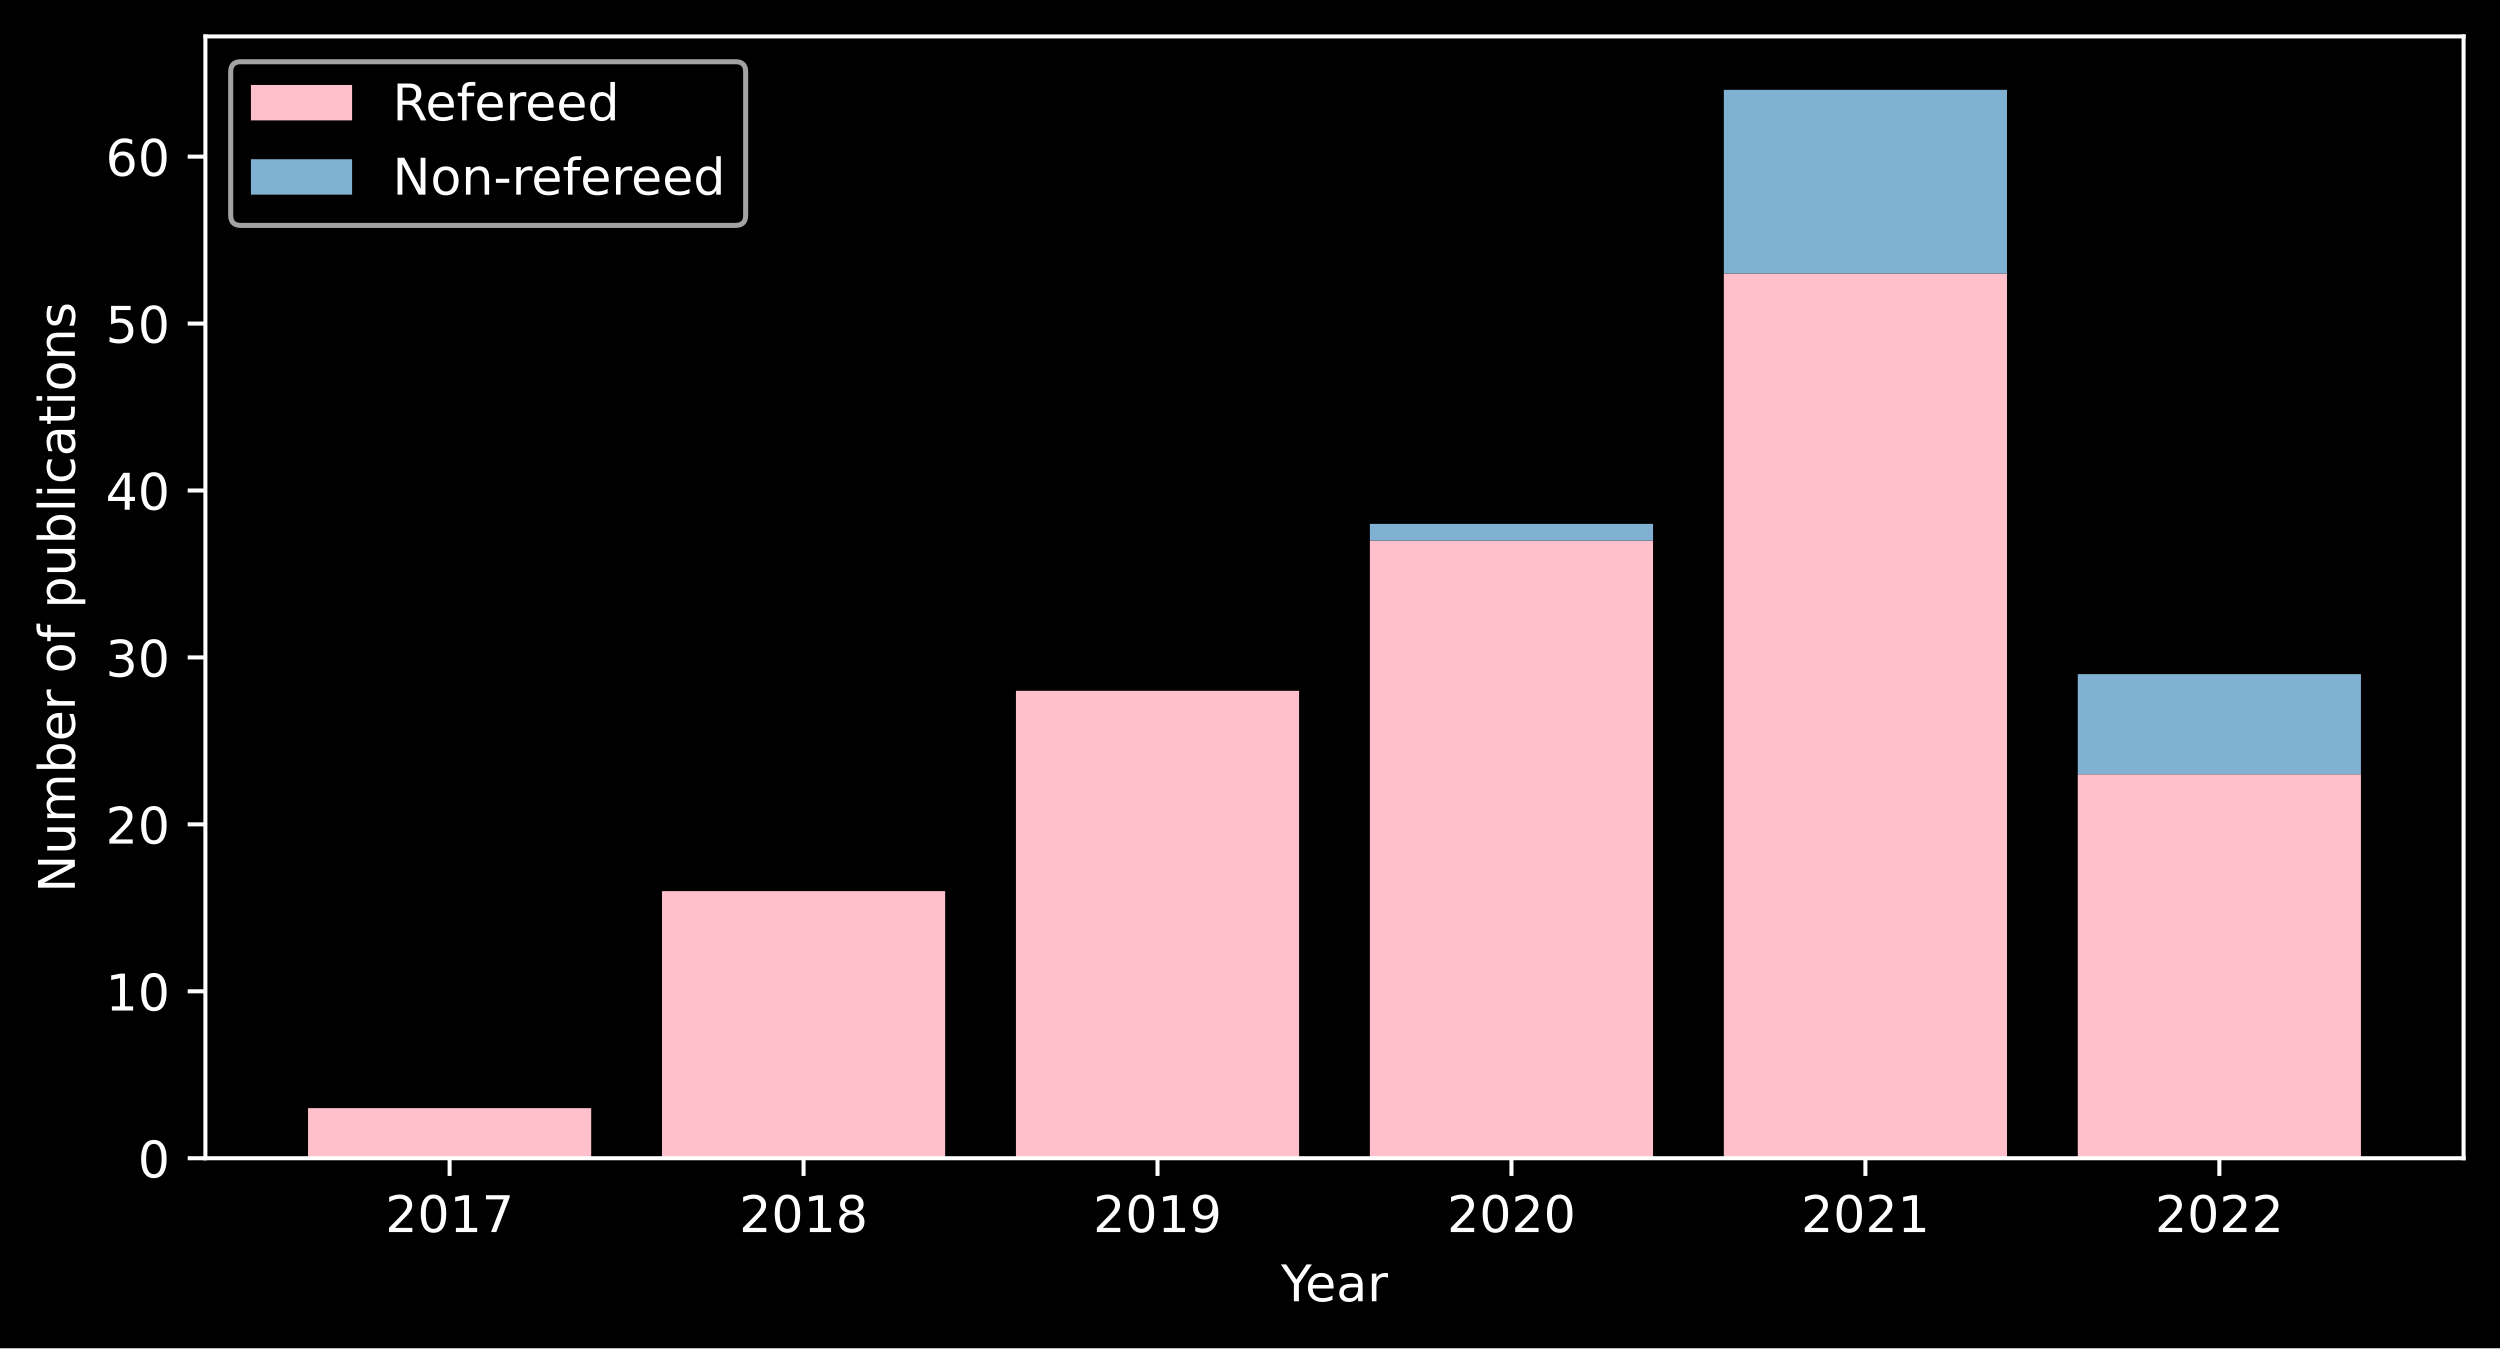
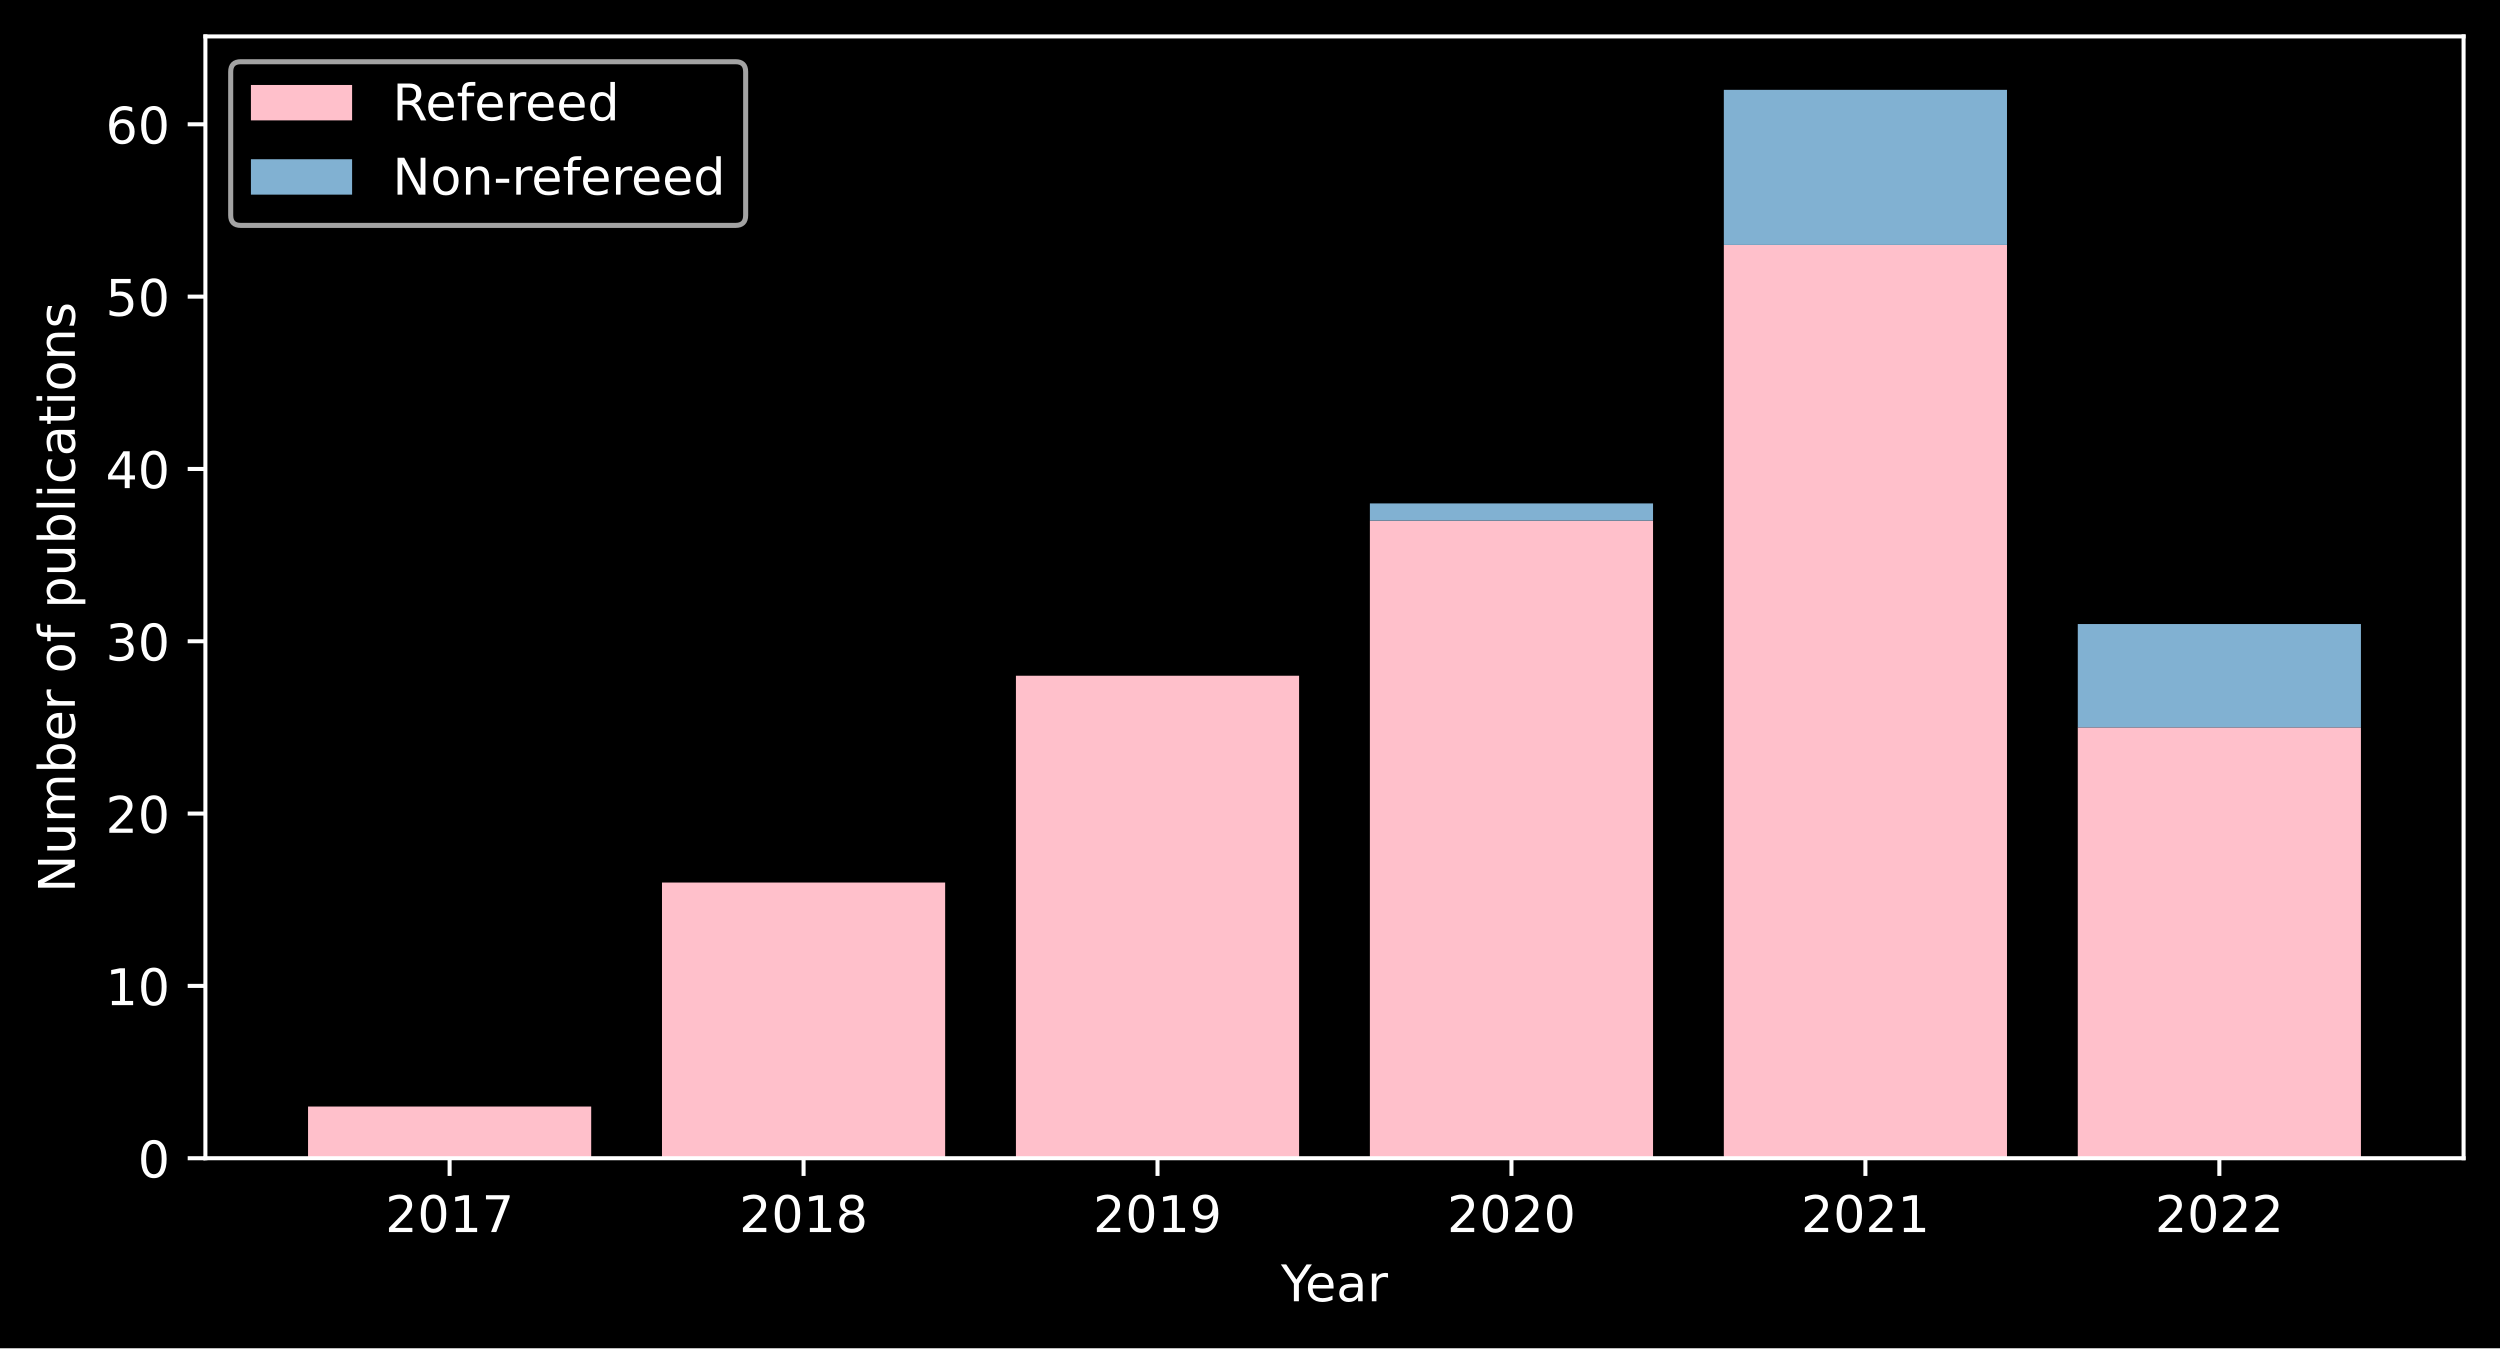
<svg xmlns="http://www.w3.org/2000/svg" xmlns:xlink="http://www.w3.org/1999/xlink" width="494.203pt" height="266.516pt" viewBox="0 0 494.203 266.516" version="1.1">
  <defs>
    <style type="text/css">*{stroke-linejoin: round; stroke-linecap: butt}</style>
  </defs>
  <g id="figure_1">
    <g id="patch_1">
      <path d="M 0 266.516  L 494.203 266.516  L 494.203 0  L 0 0  z " />
    </g>
    <g id="axes_1">
      <g id="patch_2">
        <path d="M 40.603 228.96  L 487.003 228.96  L 487.003 7.2  L 40.603 7.2  z " />
      </g>
      <g id="patch_3">
-         <path d="M 410.737 228.96  L 466.712 228.96  L 466.712 153.06  L 410.737 153.06  z " clip-path="url(#pe9b05f7cf6)" style="fill: #ffc0cb" />
+         <path d="M 410.737 228.96  L 466.712 228.96  L 466.712 143.799  L 410.737 143.799  z " clip-path="url(#pea9a443bca)" style="fill: #ffc0cb" />
      </g>
      <g id="patch_4">
-         <path d="M 340.769 228.96  L 396.744 228.96  L 396.744 54.06  L 340.769 54.06  z " clip-path="url(#pe9b05f7cf6)" style="fill: #ffc0cb" />
+         <path d="M 340.769 228.96  L 396.744 228.96  L 396.744 48.418  L 340.769 48.418  z " clip-path="url(#pea9a443bca)" style="fill: #ffc0cb" />
      </g>
      <g id="patch_5">
-         <path d="M 270.8 228.96  L 326.775 228.96  L 326.775 106.86  L 270.8 106.86  z " clip-path="url(#pe9b05f7cf6)" style="fill: #ffc0cb" />
+         <path d="M 270.8 228.96  L 326.775 228.96  L 326.775 102.921  L 270.8 102.921  z " clip-path="url(#pea9a443bca)" style="fill: #ffc0cb" />
      </g>
      <g id="patch_6">
-         <path d="M 200.831 228.96  L 256.806 228.96  L 256.806 136.56  L 200.831 136.56  z " clip-path="url(#pe9b05f7cf6)" style="fill: #ffc0cb" />
+         <path d="M 200.831 228.96  L 256.806 228.96  L 256.806 133.579  L 200.831 133.579  z " clip-path="url(#pea9a443bca)" style="fill: #ffc0cb" />
      </g>
      <g id="patch_7">
-         <path d="M 130.863 228.96  L 186.838 228.96  L 186.838 176.16  L 130.863 176.16  z " clip-path="url(#pe9b05f7cf6)" style="fill: #ffc0cb" />
+         <path d="M 130.863 228.96  L 186.838 228.96  L 186.838 174.457  L 130.863 174.457  z " clip-path="url(#pea9a443bca)" style="fill: #ffc0cb" />
      </g>
      <g id="patch_8">
-         <path d="M 60.894 228.96  L 116.869 228.96  L 116.869 219.06  L 60.894 219.06  z " clip-path="url(#pe9b05f7cf6)" style="fill: #ffc0cb" />
+         <path d="M 60.894 228.96  L 116.869 228.96  L 116.869 218.741  L 60.894 218.741  z " clip-path="url(#pea9a443bca)" style="fill: #ffc0cb" />
      </g>
      <g id="patch_9">
-         <path d="M 410.737 153.06  L 466.712 153.06  L 466.712 133.26  L 410.737 133.26  z " clip-path="url(#pe9b05f7cf6)" style="fill: #81b1d2" />
+         <path d="M 410.737 143.799  L 466.712 143.799  L 466.712 123.36  L 410.737 123.36  z " clip-path="url(#pea9a443bca)" style="fill: #81b1d2" />
      </g>
      <g id="patch_10">
-         <path d="M 340.769 54.06  L 396.744 54.06  L 396.744 17.76  L 340.769 17.76  z " clip-path="url(#pe9b05f7cf6)" style="fill: #81b1d2" />
+         <path d="M 340.769 48.418  L 396.744 48.418  L 396.744 17.76  L 340.769 17.76  z " clip-path="url(#pea9a443bca)" style="fill: #81b1d2" />
      </g>
      <g id="patch_11">
-         <path d="M 270.8 106.86  L 326.775 106.86  L 326.775 103.56  L 270.8 103.56  z " clip-path="url(#pe9b05f7cf6)" style="fill: #81b1d2" />
+         <path d="M 270.8 102.921  L 326.775 102.921  L 326.775 99.515  L 270.8 99.515  z " clip-path="url(#pea9a443bca)" style="fill: #81b1d2" />
      </g>
      <g id="patch_12">
-         <path d="M 200.831 136.56  L 256.806 136.56  L 256.806 136.56  L 200.831 136.56  z " clip-path="url(#pe9b05f7cf6)" style="fill: #81b1d2" />
+         <path d="M 200.831 133.579  L 256.806 133.579  L 256.806 133.579  L 200.831 133.579  z " clip-path="url(#pea9a443bca)" style="fill: #81b1d2" />
      </g>
      <g id="patch_13">
-         <path d="M 130.863 176.16  L 186.838 176.16  L 186.838 176.16  L 130.863 176.16  z " clip-path="url(#pe9b05f7cf6)" style="fill: #81b1d2" />
+         <path d="M 130.863 174.457  L 186.838 174.457  L 186.838 174.457  L 130.863 174.457  z " clip-path="url(#pea9a443bca)" style="fill: #81b1d2" />
      </g>
      <g id="patch_14">
-         <path d="M 60.894 219.06  L 116.869 219.06  L 116.869 219.06  L 60.894 219.06  z " clip-path="url(#pe9b05f7cf6)" style="fill: #81b1d2" />
+         <path d="M 60.894 218.741  L 116.869 218.741  L 116.869 218.741  L 60.894 218.741  z " clip-path="url(#pea9a443bca)" style="fill: #81b1d2" />
      </g>
      <g id="matplotlib.axis_1">
        <g id="xtick_1">
          <g id="line2d_1">
            <defs>
-               <path id="m641d233695" d="M 0 0  L 0 3.5  " style="stroke: #ffffff; stroke-width: 0.8" />
-             </defs>
-             <g>
-               <use xlink:href="#m641d233695" x="438.725" y="228.96" style="fill: #ffffff; stroke: #ffffff; stroke-width: 0.8" />
+               <path id="m2423aeafce" d="M 0 0  L 0 3.5  " style="stroke: #ffffff; stroke-width: 0.8" />
+             </defs>
+             <g>
+               <use xlink:href="#m2423aeafce" x="438.725" y="228.96" style="fill: #ffffff; stroke: #ffffff; stroke-width: 0.8" />
            </g>
          </g>
          <g id="text_1">
            <g style="fill: #ffffff" transform="translate(425.9998 243.5584)scale(0.1 -0.1)">
              <defs>
                <path id="DejaVuSans-32" d="M 1228 531  L 3431 531  L 3431 0  L 469 0  L 469 531  Q 828 903 1448 1529  Q 2069 2156 2228 2338  Q 2531 2678 2651 2914  Q 2772 3150 2772 3378  Q 2772 3750 2511 3984  Q 2250 4219 1831 4219  Q 1534 4219 1204 4116  Q 875 4013 500 3803  L 500 4441  Q 881 4594 1212 4672  Q 1544 4750 1819 4750  Q 2544 4750 2975 4387  Q 3406 4025 3406 3419  Q 3406 3131 3298 2873  Q 3191 2616 2906 2266  Q 2828 2175 2409 1742  Q 1991 1309 1228 531  z " transform="scale(0.015625)" />
                <path id="DejaVuSans-30" d="M 2034 4250  Q 1547 4250 1301 3770  Q 1056 3291 1056 2328  Q 1056 1369 1301 889  Q 1547 409 2034 409  Q 2525 409 2770 889  Q 3016 1369 3016 2328  Q 3016 3291 2770 3770  Q 2525 4250 2034 4250  z M 2034 4750  Q 2819 4750 3233 4129  Q 3647 3509 3647 2328  Q 3647 1150 3233 529  Q 2819 -91 2034 -91  Q 1250 -91 836 529  Q 422 1150 422 2328  Q 422 3509 836 4129  Q 1250 4750 2034 4750  z " transform="scale(0.015625)" />
              </defs>
              <use xlink:href="#DejaVuSans-32" />
              <use xlink:href="#DejaVuSans-30" x="63.623" />
              <use xlink:href="#DejaVuSans-32" x="127.246" />
              <use xlink:href="#DejaVuSans-32" x="190.869" />
            </g>
          </g>
        </g>
        <g id="xtick_2">
          <g id="line2d_2">
            <g>
-               <use xlink:href="#m641d233695" x="368.756" y="228.96" style="fill: #ffffff; stroke: #ffffff; stroke-width: 0.8" />
+               <use xlink:href="#m2423aeafce" x="368.756" y="228.96" style="fill: #ffffff; stroke: #ffffff; stroke-width: 0.8" />
            </g>
          </g>
          <g id="text_2">
            <g style="fill: #ffffff" transform="translate(356.0311 243.5584)scale(0.1 -0.1)">
              <defs>
                <path id="DejaVuSans-31" d="M 794 531  L 1825 531  L 1825 4091  L 703 3866  L 703 4441  L 1819 4666  L 2450 4666  L 2450 531  L 3481 531  L 3481 0  L 794 0  L 794 531  z " transform="scale(0.015625)" />
              </defs>
              <use xlink:href="#DejaVuSans-32" />
              <use xlink:href="#DejaVuSans-30" x="63.623" />
              <use xlink:href="#DejaVuSans-32" x="127.246" />
              <use xlink:href="#DejaVuSans-31" x="190.869" />
            </g>
          </g>
        </g>
        <g id="xtick_3">
          <g id="line2d_3">
            <g>
-               <use xlink:href="#m641d233695" x="298.787" y="228.96" style="fill: #ffffff; stroke: #ffffff; stroke-width: 0.8" />
+               <use xlink:href="#m2423aeafce" x="298.787" y="228.96" style="fill: #ffffff; stroke: #ffffff; stroke-width: 0.8" />
            </g>
          </g>
          <g id="text_3">
            <g style="fill: #ffffff" transform="translate(286.0625 243.5584)scale(0.1 -0.1)">
              <use xlink:href="#DejaVuSans-32" />
              <use xlink:href="#DejaVuSans-30" x="63.623" />
              <use xlink:href="#DejaVuSans-32" x="127.246" />
              <use xlink:href="#DejaVuSans-30" x="190.869" />
            </g>
          </g>
        </g>
        <g id="xtick_4">
          <g id="line2d_4">
            <g>
-               <use xlink:href="#m641d233695" x="228.819" y="228.96" style="fill: #ffffff; stroke: #ffffff; stroke-width: 0.8" />
+               <use xlink:href="#m2423aeafce" x="228.819" y="228.96" style="fill: #ffffff; stroke: #ffffff; stroke-width: 0.8" />
            </g>
          </g>
          <g id="text_4">
            <g style="fill: #ffffff" transform="translate(216.0938 243.5584)scale(0.1 -0.1)">
              <defs>
                <path id="DejaVuSans-39" d="M 703 97  L 703 672  Q 941 559 1184 500  Q 1428 441 1663 441  Q 2288 441 2617 861  Q 2947 1281 2994 2138  Q 2813 1869 2534 1725  Q 2256 1581 1919 1581  Q 1219 1581 811 2004  Q 403 2428 403 3163  Q 403 3881 828 4315  Q 1253 4750 1959 4750  Q 2769 4750 3195 4129  Q 3622 3509 3622 2328  Q 3622 1225 3098 567  Q 2575 -91 1691 -91  Q 1453 -91 1209 -44  Q 966 3 703 97  z M 1959 2075  Q 2384 2075 2632 2365  Q 2881 2656 2881 3163  Q 2881 3666 2632 3958  Q 2384 4250 1959 4250  Q 1534 4250 1286 3958  Q 1038 3666 1038 3163  Q 1038 2656 1286 2365  Q 1534 2075 1959 2075  z " transform="scale(0.015625)" />
              </defs>
              <use xlink:href="#DejaVuSans-32" />
              <use xlink:href="#DejaVuSans-30" x="63.623" />
              <use xlink:href="#DejaVuSans-31" x="127.246" />
              <use xlink:href="#DejaVuSans-39" x="190.869" />
            </g>
          </g>
        </g>
        <g id="xtick_5">
          <g id="line2d_5">
            <g>
-               <use xlink:href="#m641d233695" x="158.85" y="228.96" style="fill: #ffffff; stroke: #ffffff; stroke-width: 0.8" />
+               <use xlink:href="#m2423aeafce" x="158.85" y="228.96" style="fill: #ffffff; stroke: #ffffff; stroke-width: 0.8" />
            </g>
          </g>
          <g id="text_5">
            <g style="fill: #ffffff" transform="translate(146.1251 243.5584)scale(0.1 -0.1)">
              <defs>
                <path id="DejaVuSans-38" d="M 2034 2216  Q 1584 2216 1326 1975  Q 1069 1734 1069 1313  Q 1069 891 1326 650  Q 1584 409 2034 409  Q 2484 409 2743 651  Q 3003 894 3003 1313  Q 3003 1734 2745 1975  Q 2488 2216 2034 2216  z M 1403 2484  Q 997 2584 770 2862  Q 544 3141 544 3541  Q 544 4100 942 4425  Q 1341 4750 2034 4750  Q 2731 4750 3128 4425  Q 3525 4100 3525 3541  Q 3525 3141 3298 2862  Q 3072 2584 2669 2484  Q 3125 2378 3379 2068  Q 3634 1759 3634 1313  Q 3634 634 3220 271  Q 2806 -91 2034 -91  Q 1263 -91 848 271  Q 434 634 434 1313  Q 434 1759 690 2068  Q 947 2378 1403 2484  z M 1172 3481  Q 1172 3119 1398 2916  Q 1625 2713 2034 2713  Q 2441 2713 2670 2916  Q 2900 3119 2900 3481  Q 2900 3844 2670 4047  Q 2441 4250 2034 4250  Q 1625 4250 1398 4047  Q 1172 3844 1172 3481  z " transform="scale(0.015625)" />
              </defs>
              <use xlink:href="#DejaVuSans-32" />
              <use xlink:href="#DejaVuSans-30" x="63.623" />
              <use xlink:href="#DejaVuSans-31" x="127.246" />
              <use xlink:href="#DejaVuSans-38" x="190.869" />
            </g>
          </g>
        </g>
        <g id="xtick_6">
          <g id="line2d_6">
            <g>
-               <use xlink:href="#m641d233695" x="88.881" y="228.96" style="fill: #ffffff; stroke: #ffffff; stroke-width: 0.8" />
+               <use xlink:href="#m2423aeafce" x="88.881" y="228.96" style="fill: #ffffff; stroke: #ffffff; stroke-width: 0.8" />
            </g>
          </g>
          <g id="text_6">
            <g style="fill: #ffffff" transform="translate(76.1565 243.5584)scale(0.1 -0.1)">
              <defs>
                <path id="DejaVuSans-37" d="M 525 4666  L 3525 4666  L 3525 4397  L 1831 0  L 1172 0  L 2766 4134  L 525 4134  L 525 4666  z " transform="scale(0.015625)" />
              </defs>
              <use xlink:href="#DejaVuSans-32" />
              <use xlink:href="#DejaVuSans-30" x="63.623" />
              <use xlink:href="#DejaVuSans-31" x="127.246" />
              <use xlink:href="#DejaVuSans-37" x="190.869" />
            </g>
          </g>
        </g>
        <g id="text_7">
          <g style="fill: #ffffff" transform="translate(253.2156 257.2366)scale(0.1 -0.1)">
            <defs>
              <path id="DejaVuSans-59" d="M -13 4666  L 666 4666  L 1959 2747  L 3244 4666  L 3922 4666  L 2272 2222  L 2272 0  L 1638 0  L 1638 2222  L -13 4666  z " transform="scale(0.015625)" />
              <path id="DejaVuSans-65" d="M 3597 1894  L 3597 1613  L 953 1613  Q 991 1019 1311 708  Q 1631 397 2203 397  Q 2534 397 2845 478  Q 3156 559 3463 722  L 3463 178  Q 3153 47 2828 -22  Q 2503 -91 2169 -91  Q 1331 -91 842 396  Q 353 884 353 1716  Q 353 2575 817 3079  Q 1281 3584 2069 3584  Q 2775 3584 3186 3129  Q 3597 2675 3597 1894  z M 3022 2063  Q 3016 2534 2758 2815  Q 2500 3097 2075 3097  Q 1594 3097 1305 2825  Q 1016 2553 972 2059  L 3022 2063  z " transform="scale(0.015625)" />
              <path id="DejaVuSans-61" d="M 2194 1759  Q 1497 1759 1228 1600  Q 959 1441 959 1056  Q 959 750 1161 570  Q 1363 391 1709 391  Q 2188 391 2477 730  Q 2766 1069 2766 1631  L 2766 1759  L 2194 1759  z M 3341 1997  L 3341 0  L 2766 0  L 2766 531  Q 2569 213 2275 61  Q 1981 -91 1556 -91  Q 1019 -91 701 211  Q 384 513 384 1019  Q 384 1609 779 1909  Q 1175 2209 1959 2209  L 2766 2209  L 2766 2266  Q 2766 2663 2505 2880  Q 2244 3097 1772 3097  Q 1472 3097 1187 3025  Q 903 2953 641 2809  L 641 3341  Q 956 3463 1253 3523  Q 1550 3584 1831 3584  Q 2591 3584 2966 3190  Q 3341 2797 3341 1997  z " transform="scale(0.015625)" />
              <path id="DejaVuSans-72" d="M 2631 2963  Q 2534 3019 2420 3045  Q 2306 3072 2169 3072  Q 1681 3072 1420 2755  Q 1159 2438 1159 1844  L 1159 0  L 581 0  L 581 3500  L 1159 3500  L 1159 2956  Q 1341 3275 1631 3429  Q 1922 3584 2338 3584  Q 2397 3584 2469 3576  Q 2541 3569 2628 3553  L 2631 2963  z " transform="scale(0.015625)" />
            </defs>
            <use xlink:href="#DejaVuSans-59" />
            <use xlink:href="#DejaVuSans-65" x="47.834" />
            <use xlink:href="#DejaVuSans-61" x="109.357" />
            <use xlink:href="#DejaVuSans-72" x="170.637" />
          </g>
        </g>
      </g>
      <g id="matplotlib.axis_2">
        <g id="ytick_1">
          <g id="line2d_7">
            <defs>
-               <path id="md673022a53" d="M 0 0  L -3.5 0  " style="stroke: #ffffff; stroke-width: 0.8" />
-             </defs>
-             <g>
-               <use xlink:href="#md673022a53" x="40.603" y="228.96" style="fill: #ffffff; stroke: #ffffff; stroke-width: 0.8" />
+               <path id="m31567c64ac" d="M 0 0  L -3.5 0  " style="stroke: #ffffff; stroke-width: 0.8" />
+             </defs>
+             <g>
+               <use xlink:href="#m31567c64ac" x="40.603" y="228.96" style="fill: #ffffff; stroke: #ffffff; stroke-width: 0.8" />
            </g>
          </g>
          <g id="text_8">
            <g style="fill: #ffffff" transform="translate(27.24063 232.7592)scale(0.1 -0.1)">
              <use xlink:href="#DejaVuSans-30" />
            </g>
          </g>
        </g>
        <g id="ytick_2">
          <g id="line2d_8">
            <g>
-               <use xlink:href="#md673022a53" x="40.603" y="195.96" style="fill: #ffffff; stroke: #ffffff; stroke-width: 0.8" />
+               <use xlink:href="#m31567c64ac" x="40.603" y="194.895" style="fill: #ffffff; stroke: #ffffff; stroke-width: 0.8" />
            </g>
          </g>
          <g id="text_9">
-             <g style="fill: #ffffff" transform="translate(20.87813 199.7592)scale(0.1 -0.1)">
+             <g style="fill: #ffffff" transform="translate(20.87813 198.6947)scale(0.1 -0.1)">
              <use xlink:href="#DejaVuSans-31" />
              <use xlink:href="#DejaVuSans-30" x="63.623" />
            </g>
          </g>
        </g>
        <g id="ytick_3">
          <g id="line2d_9">
            <g>
-               <use xlink:href="#md673022a53" x="40.603" y="162.96" style="fill: #ffffff; stroke: #ffffff; stroke-width: 0.8" />
+               <use xlink:href="#m31567c64ac" x="40.603" y="160.831" style="fill: #ffffff; stroke: #ffffff; stroke-width: 0.8" />
            </g>
          </g>
          <g id="text_10">
-             <g style="fill: #ffffff" transform="translate(20.87813 166.7592)scale(0.1 -0.1)">
+             <g style="fill: #ffffff" transform="translate(20.87813 164.6302)scale(0.1 -0.1)">
              <use xlink:href="#DejaVuSans-32" />
              <use xlink:href="#DejaVuSans-30" x="63.623" />
            </g>
          </g>
        </g>
        <g id="ytick_4">
          <g id="line2d_10">
            <g>
-               <use xlink:href="#md673022a53" x="40.603" y="129.96" style="fill: #ffffff; stroke: #ffffff; stroke-width: 0.8" />
+               <use xlink:href="#m31567c64ac" x="40.603" y="126.766" style="fill: #ffffff; stroke: #ffffff; stroke-width: 0.8" />
            </g>
          </g>
          <g id="text_11">
-             <g style="fill: #ffffff" transform="translate(20.87813 133.7592)scale(0.1 -0.1)">
+             <g style="fill: #ffffff" transform="translate(20.87813 130.5657)scale(0.1 -0.1)">
              <defs>
                <path id="DejaVuSans-33" d="M 2597 2516  Q 3050 2419 3304 2112  Q 3559 1806 3559 1356  Q 3559 666 3084 287  Q 2609 -91 1734 -91  Q 1441 -91 1130 -33  Q 819 25 488 141  L 488 750  Q 750 597 1062 519  Q 1375 441 1716 441  Q 2309 441 2620 675  Q 2931 909 2931 1356  Q 2931 1769 2642 2001  Q 2353 2234 1838 2234  L 1294 2234  L 1294 2753  L 1863 2753  Q 2328 2753 2575 2939  Q 2822 3125 2822 3475  Q 2822 3834 2567 4026  Q 2313 4219 1838 4219  Q 1578 4219 1281 4162  Q 984 4106 628 3988  L 628 4550  Q 988 4650 1302 4700  Q 1616 4750 1894 4750  Q 2613 4750 3031 4423  Q 3450 4097 3450 3541  Q 3450 3153 3228 2886  Q 3006 2619 2597 2516  z " transform="scale(0.015625)" />
              </defs>
              <use xlink:href="#DejaVuSans-33" />
              <use xlink:href="#DejaVuSans-30" x="63.623" />
            </g>
          </g>
        </g>
        <g id="ytick_5">
          <g id="line2d_11">
            <g>
-               <use xlink:href="#md673022a53" x="40.603" y="96.96" style="fill: #ffffff; stroke: #ffffff; stroke-width: 0.8" />
+               <use xlink:href="#m31567c64ac" x="40.603" y="92.702" style="fill: #ffffff; stroke: #ffffff; stroke-width: 0.8" />
            </g>
          </g>
          <g id="text_12">
-             <g style="fill: #ffffff" transform="translate(20.87813 100.7592)scale(0.1 -0.1)">
+             <g style="fill: #ffffff" transform="translate(20.87813 96.50115)scale(0.1 -0.1)">
              <defs>
                <path id="DejaVuSans-34" d="M 2419 4116  L 825 1625  L 2419 1625  L 2419 4116  z M 2253 4666  L 3047 4666  L 3047 1625  L 3713 1625  L 3713 1100  L 3047 1100  L 3047 0  L 2419 0  L 2419 1100  L 313 1100  L 313 1709  L 2253 4666  z " transform="scale(0.015625)" />
              </defs>
              <use xlink:href="#DejaVuSans-34" />
              <use xlink:href="#DejaVuSans-30" x="63.623" />
            </g>
          </g>
        </g>
        <g id="ytick_6">
          <g id="line2d_12">
            <g>
-               <use xlink:href="#md673022a53" x="40.603" y="63.96" style="fill: #ffffff; stroke: #ffffff; stroke-width: 0.8" />
+               <use xlink:href="#m31567c64ac" x="40.603" y="58.637" style="fill: #ffffff; stroke: #ffffff; stroke-width: 0.8" />
            </g>
          </g>
          <g id="text_13">
-             <g style="fill: #ffffff" transform="translate(20.87813 67.75922)scale(0.1 -0.1)">
+             <g style="fill: #ffffff" transform="translate(20.87813 62.43664)scale(0.1 -0.1)">
              <defs>
                <path id="DejaVuSans-35" d="M 691 4666  L 3169 4666  L 3169 4134  L 1269 4134  L 1269 2991  Q 1406 3038 1543 3061  Q 1681 3084 1819 3084  Q 2600 3084 3056 2656  Q 3513 2228 3513 1497  Q 3513 744 3044 326  Q 2575 -91 1722 -91  Q 1428 -91 1123 -41  Q 819 9 494 109  L 494 744  Q 775 591 1075 516  Q 1375 441 1709 441  Q 2250 441 2565 725  Q 2881 1009 2881 1497  Q 2881 1984 2565 2268  Q 2250 2553 1709 2553  Q 1456 2553 1204 2497  Q 953 2441 691 2322  L 691 4666  z " transform="scale(0.015625)" />
              </defs>
              <use xlink:href="#DejaVuSans-35" />
              <use xlink:href="#DejaVuSans-30" x="63.623" />
            </g>
          </g>
        </g>
        <g id="ytick_7">
          <g id="line2d_13">
            <g>
-               <use xlink:href="#md673022a53" x="40.603" y="30.96" style="fill: #ffffff; stroke: #ffffff; stroke-width: 0.8" />
+               <use xlink:href="#m31567c64ac" x="40.603" y="24.573" style="fill: #ffffff; stroke: #ffffff; stroke-width: 0.8" />
            </g>
          </g>
          <g id="text_14">
-             <g style="fill: #ffffff" transform="translate(20.87813 34.75922)scale(0.1 -0.1)">
+             <g style="fill: #ffffff" transform="translate(20.87813 28.37212)scale(0.1 -0.1)">
              <defs>
                <path id="DejaVuSans-36" d="M 2113 2584  Q 1688 2584 1439 2293  Q 1191 2003 1191 1497  Q 1191 994 1439 701  Q 1688 409 2113 409  Q 2538 409 2786 701  Q 3034 994 3034 1497  Q 3034 2003 2786 2293  Q 2538 2584 2113 2584  z M 3366 4563  L 3366 3988  Q 3128 4100 2886 4159  Q 2644 4219 2406 4219  Q 1781 4219 1451 3797  Q 1122 3375 1075 2522  Q 1259 2794 1537 2939  Q 1816 3084 2150 3084  Q 2853 3084 3261 2657  Q 3669 2231 3669 1497  Q 3669 778 3244 343  Q 2819 -91 2113 -91  Q 1303 -91 875 529  Q 447 1150 447 2328  Q 447 3434 972 4092  Q 1497 4750 2381 4750  Q 2619 4750 2861 4703  Q 3103 4656 3366 4563  z " transform="scale(0.015625)" />
              </defs>
              <use xlink:href="#DejaVuSans-36" />
              <use xlink:href="#DejaVuSans-30" x="63.623" />
            </g>
          </g>
        </g>
        <g id="text_15">
          <g style="fill: #ffffff" transform="translate(14.79844 176.4542)rotate(-90)scale(0.1 -0.1)">
            <defs>
              <path id="DejaVuSans-4e" d="M 628 4666  L 1478 4666  L 3547 763  L 3547 4666  L 4159 4666  L 4159 0  L 3309 0  L 1241 3903  L 1241 0  L 628 0  L 628 4666  z " transform="scale(0.015625)" />
              <path id="DejaVuSans-75" d="M 544 1381  L 544 3500  L 1119 3500  L 1119 1403  Q 1119 906 1312 657  Q 1506 409 1894 409  Q 2359 409 2629 706  Q 2900 1003 2900 1516  L 2900 3500  L 3475 3500  L 3475 0  L 2900 0  L 2900 538  Q 2691 219 2414 64  Q 2138 -91 1772 -91  Q 1169 -91 856 284  Q 544 659 544 1381  z M 1991 3584  L 1991 3584  z " transform="scale(0.015625)" />
              <path id="DejaVuSans-6d" d="M 3328 2828  Q 3544 3216 3844 3400  Q 4144 3584 4550 3584  Q 5097 3584 5394 3201  Q 5691 2819 5691 2113  L 5691 0  L 5113 0  L 5113 2094  Q 5113 2597 4934 2840  Q 4756 3084 4391 3084  Q 3944 3084 3684 2787  Q 3425 2491 3425 1978  L 3425 0  L 2847 0  L 2847 2094  Q 2847 2600 2669 2842  Q 2491 3084 2119 3084  Q 1678 3084 1418 2786  Q 1159 2488 1159 1978  L 1159 0  L 581 0  L 581 3500  L 1159 3500  L 1159 2956  Q 1356 3278 1631 3431  Q 1906 3584 2284 3584  Q 2666 3584 2933 3390  Q 3200 3197 3328 2828  z " transform="scale(0.015625)" />
              <path id="DejaVuSans-62" d="M 3116 1747  Q 3116 2381 2855 2742  Q 2594 3103 2138 3103  Q 1681 3103 1420 2742  Q 1159 2381 1159 1747  Q 1159 1113 1420 752  Q 1681 391 2138 391  Q 2594 391 2855 752  Q 3116 1113 3116 1747  z M 1159 2969  Q 1341 3281 1617 3432  Q 1894 3584 2278 3584  Q 2916 3584 3314 3078  Q 3713 2572 3713 1747  Q 3713 922 3314 415  Q 2916 -91 2278 -91  Q 1894 -91 1617 61  Q 1341 213 1159 525  L 1159 0  L 581 0  L 581 4863  L 1159 4863  L 1159 2969  z " transform="scale(0.015625)" />
              <path id="DejaVuSans-20" transform="scale(0.015625)" />
              <path id="DejaVuSans-6f" d="M 1959 3097  Q 1497 3097 1228 2736  Q 959 2375 959 1747  Q 959 1119 1226 758  Q 1494 397 1959 397  Q 2419 397 2687 759  Q 2956 1122 2956 1747  Q 2956 2369 2687 2733  Q 2419 3097 1959 3097  z M 1959 3584  Q 2709 3584 3137 3096  Q 3566 2609 3566 1747  Q 3566 888 3137 398  Q 2709 -91 1959 -91  Q 1206 -91 779 398  Q 353 888 353 1747  Q 353 2609 779 3096  Q 1206 3584 1959 3584  z " transform="scale(0.015625)" />
              <path id="DejaVuSans-66" d="M 2375 4863  L 2375 4384  L 1825 4384  Q 1516 4384 1395 4259  Q 1275 4134 1275 3809  L 1275 3500  L 2222 3500  L 2222 3053  L 1275 3053  L 1275 0  L 697 0  L 697 3053  L 147 3053  L 147 3500  L 697 3500  L 697 3744  Q 697 4328 969 4595  Q 1241 4863 1831 4863  L 2375 4863  z " transform="scale(0.015625)" />
              <path id="DejaVuSans-70" d="M 1159 525  L 1159 -1331  L 581 -1331  L 581 3500  L 1159 3500  L 1159 2969  Q 1341 3281 1617 3432  Q 1894 3584 2278 3584  Q 2916 3584 3314 3078  Q 3713 2572 3713 1747  Q 3713 922 3314 415  Q 2916 -91 2278 -91  Q 1894 -91 1617 61  Q 1341 213 1159 525  z M 3116 1747  Q 3116 2381 2855 2742  Q 2594 3103 2138 3103  Q 1681 3103 1420 2742  Q 1159 2381 1159 1747  Q 1159 1113 1420 752  Q 1681 391 2138 391  Q 2594 391 2855 752  Q 3116 1113 3116 1747  z " transform="scale(0.015625)" />
              <path id="DejaVuSans-6c" d="M 603 4863  L 1178 4863  L 1178 0  L 603 0  L 603 4863  z " transform="scale(0.015625)" />
              <path id="DejaVuSans-69" d="M 603 3500  L 1178 3500  L 1178 0  L 603 0  L 603 3500  z M 603 4863  L 1178 4863  L 1178 4134  L 603 4134  L 603 4863  z " transform="scale(0.015625)" />
              <path id="DejaVuSans-63" d="M 3122 3366  L 3122 2828  Q 2878 2963 2633 3030  Q 2388 3097 2138 3097  Q 1578 3097 1268 2742  Q 959 2388 959 1747  Q 959 1106 1268 751  Q 1578 397 2138 397  Q 2388 397 2633 464  Q 2878 531 3122 666  L 3122 134  Q 2881 22 2623 -34  Q 2366 -91 2075 -91  Q 1284 -91 818 406  Q 353 903 353 1747  Q 353 2603 823 3093  Q 1294 3584 2113 3584  Q 2378 3584 2631 3529  Q 2884 3475 3122 3366  z " transform="scale(0.015625)" />
              <path id="DejaVuSans-74" d="M 1172 4494  L 1172 3500  L 2356 3500  L 2356 3053  L 1172 3053  L 1172 1153  Q 1172 725 1289 603  Q 1406 481 1766 481  L 2356 481  L 2356 0  L 1766 0  Q 1100 0 847 248  Q 594 497 594 1153  L 594 3053  L 172 3053  L 172 3500  L 594 3500  L 594 4494  L 1172 4494  z " transform="scale(0.015625)" />
              <path id="DejaVuSans-6e" d="M 3513 2113  L 3513 0  L 2938 0  L 2938 2094  Q 2938 2591 2744 2837  Q 2550 3084 2163 3084  Q 1697 3084 1428 2787  Q 1159 2491 1159 1978  L 1159 0  L 581 0  L 581 3500  L 1159 3500  L 1159 2956  Q 1366 3272 1645 3428  Q 1925 3584 2291 3584  Q 2894 3584 3203 3211  Q 3513 2838 3513 2113  z " transform="scale(0.015625)" />
              <path id="DejaVuSans-73" d="M 2834 3397  L 2834 2853  Q 2591 2978 2328 3040  Q 2066 3103 1784 3103  Q 1356 3103 1142 2972  Q 928 2841 928 2578  Q 928 2378 1081 2264  Q 1234 2150 1697 2047  L 1894 2003  Q 2506 1872 2764 1633  Q 3022 1394 3022 966  Q 3022 478 2636 193  Q 2250 -91 1575 -91  Q 1294 -91 989 -36  Q 684 19 347 128  L 347 722  Q 666 556 975 473  Q 1284 391 1588 391  Q 1994 391 2212 530  Q 2431 669 2431 922  Q 2431 1156 2273 1281  Q 2116 1406 1581 1522  L 1381 1569  Q 847 1681 609 1914  Q 372 2147 372 2553  Q 372 3047 722 3315  Q 1072 3584 1716 3584  Q 2034 3584 2315 3537  Q 2597 3491 2834 3397  z " transform="scale(0.015625)" />
            </defs>
            <use xlink:href="#DejaVuSans-4e" />
            <use xlink:href="#DejaVuSans-75" x="74.805" />
            <use xlink:href="#DejaVuSans-6d" x="138.184" />
            <use xlink:href="#DejaVuSans-62" x="235.596" />
            <use xlink:href="#DejaVuSans-65" x="299.072" />
            <use xlink:href="#DejaVuSans-72" x="360.596" />
            <use xlink:href="#DejaVuSans-20" x="401.709" />
            <use xlink:href="#DejaVuSans-6f" x="433.496" />
            <use xlink:href="#DejaVuSans-66" x="494.678" />
            <use xlink:href="#DejaVuSans-20" x="529.883" />
            <use xlink:href="#DejaVuSans-70" x="561.67" />
            <use xlink:href="#DejaVuSans-75" x="625.146" />
            <use xlink:href="#DejaVuSans-62" x="688.525" />
            <use xlink:href="#DejaVuSans-6c" x="752.002" />
            <use xlink:href="#DejaVuSans-69" x="779.785" />
            <use xlink:href="#DejaVuSans-63" x="807.568" />
            <use xlink:href="#DejaVuSans-61" x="862.549" />
            <use xlink:href="#DejaVuSans-74" x="923.828" />
            <use xlink:href="#DejaVuSans-69" x="963.037" />
            <use xlink:href="#DejaVuSans-6f" x="990.82" />
            <use xlink:href="#DejaVuSans-6e" x="1052.002" />
            <use xlink:href="#DejaVuSans-73" x="1115.381" />
          </g>
        </g>
      </g>
      <g id="patch_15">
        <path d="M 40.603 228.96  L 40.603 7.2  " style="fill: none; stroke: #ffffff; stroke-width: 0.8; stroke-linejoin: miter; stroke-linecap: square" />
      </g>
      <g id="patch_16">
        <path d="M 487.003 228.96  L 487.003 7.2  " style="fill: none; stroke: #ffffff; stroke-width: 0.8; stroke-linejoin: miter; stroke-linecap: square" />
      </g>
      <g id="patch_17">
        <path d="M 40.603 228.96  L 487.003 228.96  " style="fill: none; stroke: #ffffff; stroke-width: 0.8; stroke-linejoin: miter; stroke-linecap: square" />
      </g>
      <g id="patch_18">
        <path d="M 40.603 7.2  L 487.003 7.2  " style="fill: none; stroke: #ffffff; stroke-width: 0.8; stroke-linejoin: miter; stroke-linecap: square" />
      </g>
      <g id="legend_1">
        <g id="patch_19">
          <path d="M 47.603 44.556  L 145.402 44.556  Q 147.402 44.556 147.402 42.556  L 147.402 14.2  Q 147.402 12.2 145.402 12.2  L 47.603 12.2  Q 45.603 12.2 45.603 14.2  L 45.603 42.556  Q 45.603 44.556 47.603 44.556  z " style="opacity: 0.8; stroke: #cccccc; stroke-linejoin: miter" />
        </g>
        <g id="patch_20">
          <path d="M 49.603 23.798  L 69.603 23.798  L 69.603 16.798  L 49.603 16.798  z " style="fill: #ffc0cb" />
        </g>
        <g id="text_16">
          <g style="fill: #ffffff" transform="translate(77.60313 23.79844)scale(0.1 -0.1)">
            <defs>
              <path id="DejaVuSans-52" d="M 2841 2188  Q 3044 2119 3236 1894  Q 3428 1669 3622 1275  L 4263 0  L 3584 0  L 2988 1197  Q 2756 1666 2539 1819  Q 2322 1972 1947 1972  L 1259 1972  L 1259 0  L 628 0  L 628 4666  L 2053 4666  Q 2853 4666 3247 4331  Q 3641 3997 3641 3322  Q 3641 2881 3436 2590  Q 3231 2300 2841 2188  z M 1259 4147  L 1259 2491  L 2053 2491  Q 2509 2491 2742 2702  Q 2975 2913 2975 3322  Q 2975 3731 2742 3939  Q 2509 4147 2053 4147  L 1259 4147  z " transform="scale(0.015625)" />
              <path id="DejaVuSans-64" d="M 2906 2969  L 2906 4863  L 3481 4863  L 3481 0  L 2906 0  L 2906 525  Q 2725 213 2448 61  Q 2172 -91 1784 -91  Q 1150 -91 751 415  Q 353 922 353 1747  Q 353 2572 751 3078  Q 1150 3584 1784 3584  Q 2172 3584 2448 3432  Q 2725 3281 2906 2969  z M 947 1747  Q 947 1113 1208 752  Q 1469 391 1925 391  Q 2381 391 2643 752  Q 2906 1113 2906 1747  Q 2906 2381 2643 2742  Q 2381 3103 1925 3103  Q 1469 3103 1208 2742  Q 947 2381 947 1747  z " transform="scale(0.015625)" />
            </defs>
            <use xlink:href="#DejaVuSans-52" />
            <use xlink:href="#DejaVuSans-65" x="64.982" />
            <use xlink:href="#DejaVuSans-66" x="126.506" />
            <use xlink:href="#DejaVuSans-65" x="161.711" />
            <use xlink:href="#DejaVuSans-72" x="223.234" />
            <use xlink:href="#DejaVuSans-65" x="262.098" />
            <use xlink:href="#DejaVuSans-65" x="323.621" />
            <use xlink:href="#DejaVuSans-64" x="385.145" />
          </g>
        </g>
        <g id="patch_21">
          <path d="M 49.603 38.477  L 69.603 38.477  L 69.603 31.477  L 49.603 31.477  z " style="fill: #81b1d2" />
        </g>
        <g id="text_17">
          <g style="fill: #ffffff" transform="translate(77.60313 38.47656)scale(0.1 -0.1)">
            <defs>
              <path id="DejaVuSans-2d" d="M 313 2009  L 1997 2009  L 1997 1497  L 313 1497  L 313 2009  z " transform="scale(0.015625)" />
            </defs>
            <use xlink:href="#DejaVuSans-4e" />
            <use xlink:href="#DejaVuSans-6f" x="74.805" />
            <use xlink:href="#DejaVuSans-6e" x="135.986" />
            <use xlink:href="#DejaVuSans-2d" x="199.365" />
            <use xlink:href="#DejaVuSans-72" x="235.449" />
            <use xlink:href="#DejaVuSans-65" x="274.312" />
            <use xlink:href="#DejaVuSans-66" x="335.836" />
            <use xlink:href="#DejaVuSans-65" x="371.041" />
            <use xlink:href="#DejaVuSans-72" x="432.564" />
            <use xlink:href="#DejaVuSans-65" x="471.428" />
            <use xlink:href="#DejaVuSans-65" x="532.951" />
            <use xlink:href="#DejaVuSans-64" x="594.475" />
          </g>
        </g>
      </g>
    </g>
  </g>
  <defs>
-     <clipPath id="pe9b05f7cf6">
+     <clipPath id="pea9a443bca">
      <rect x="40.603" y="7.2" width="446.4" height="221.76" />
    </clipPath>
  </defs>
</svg>
